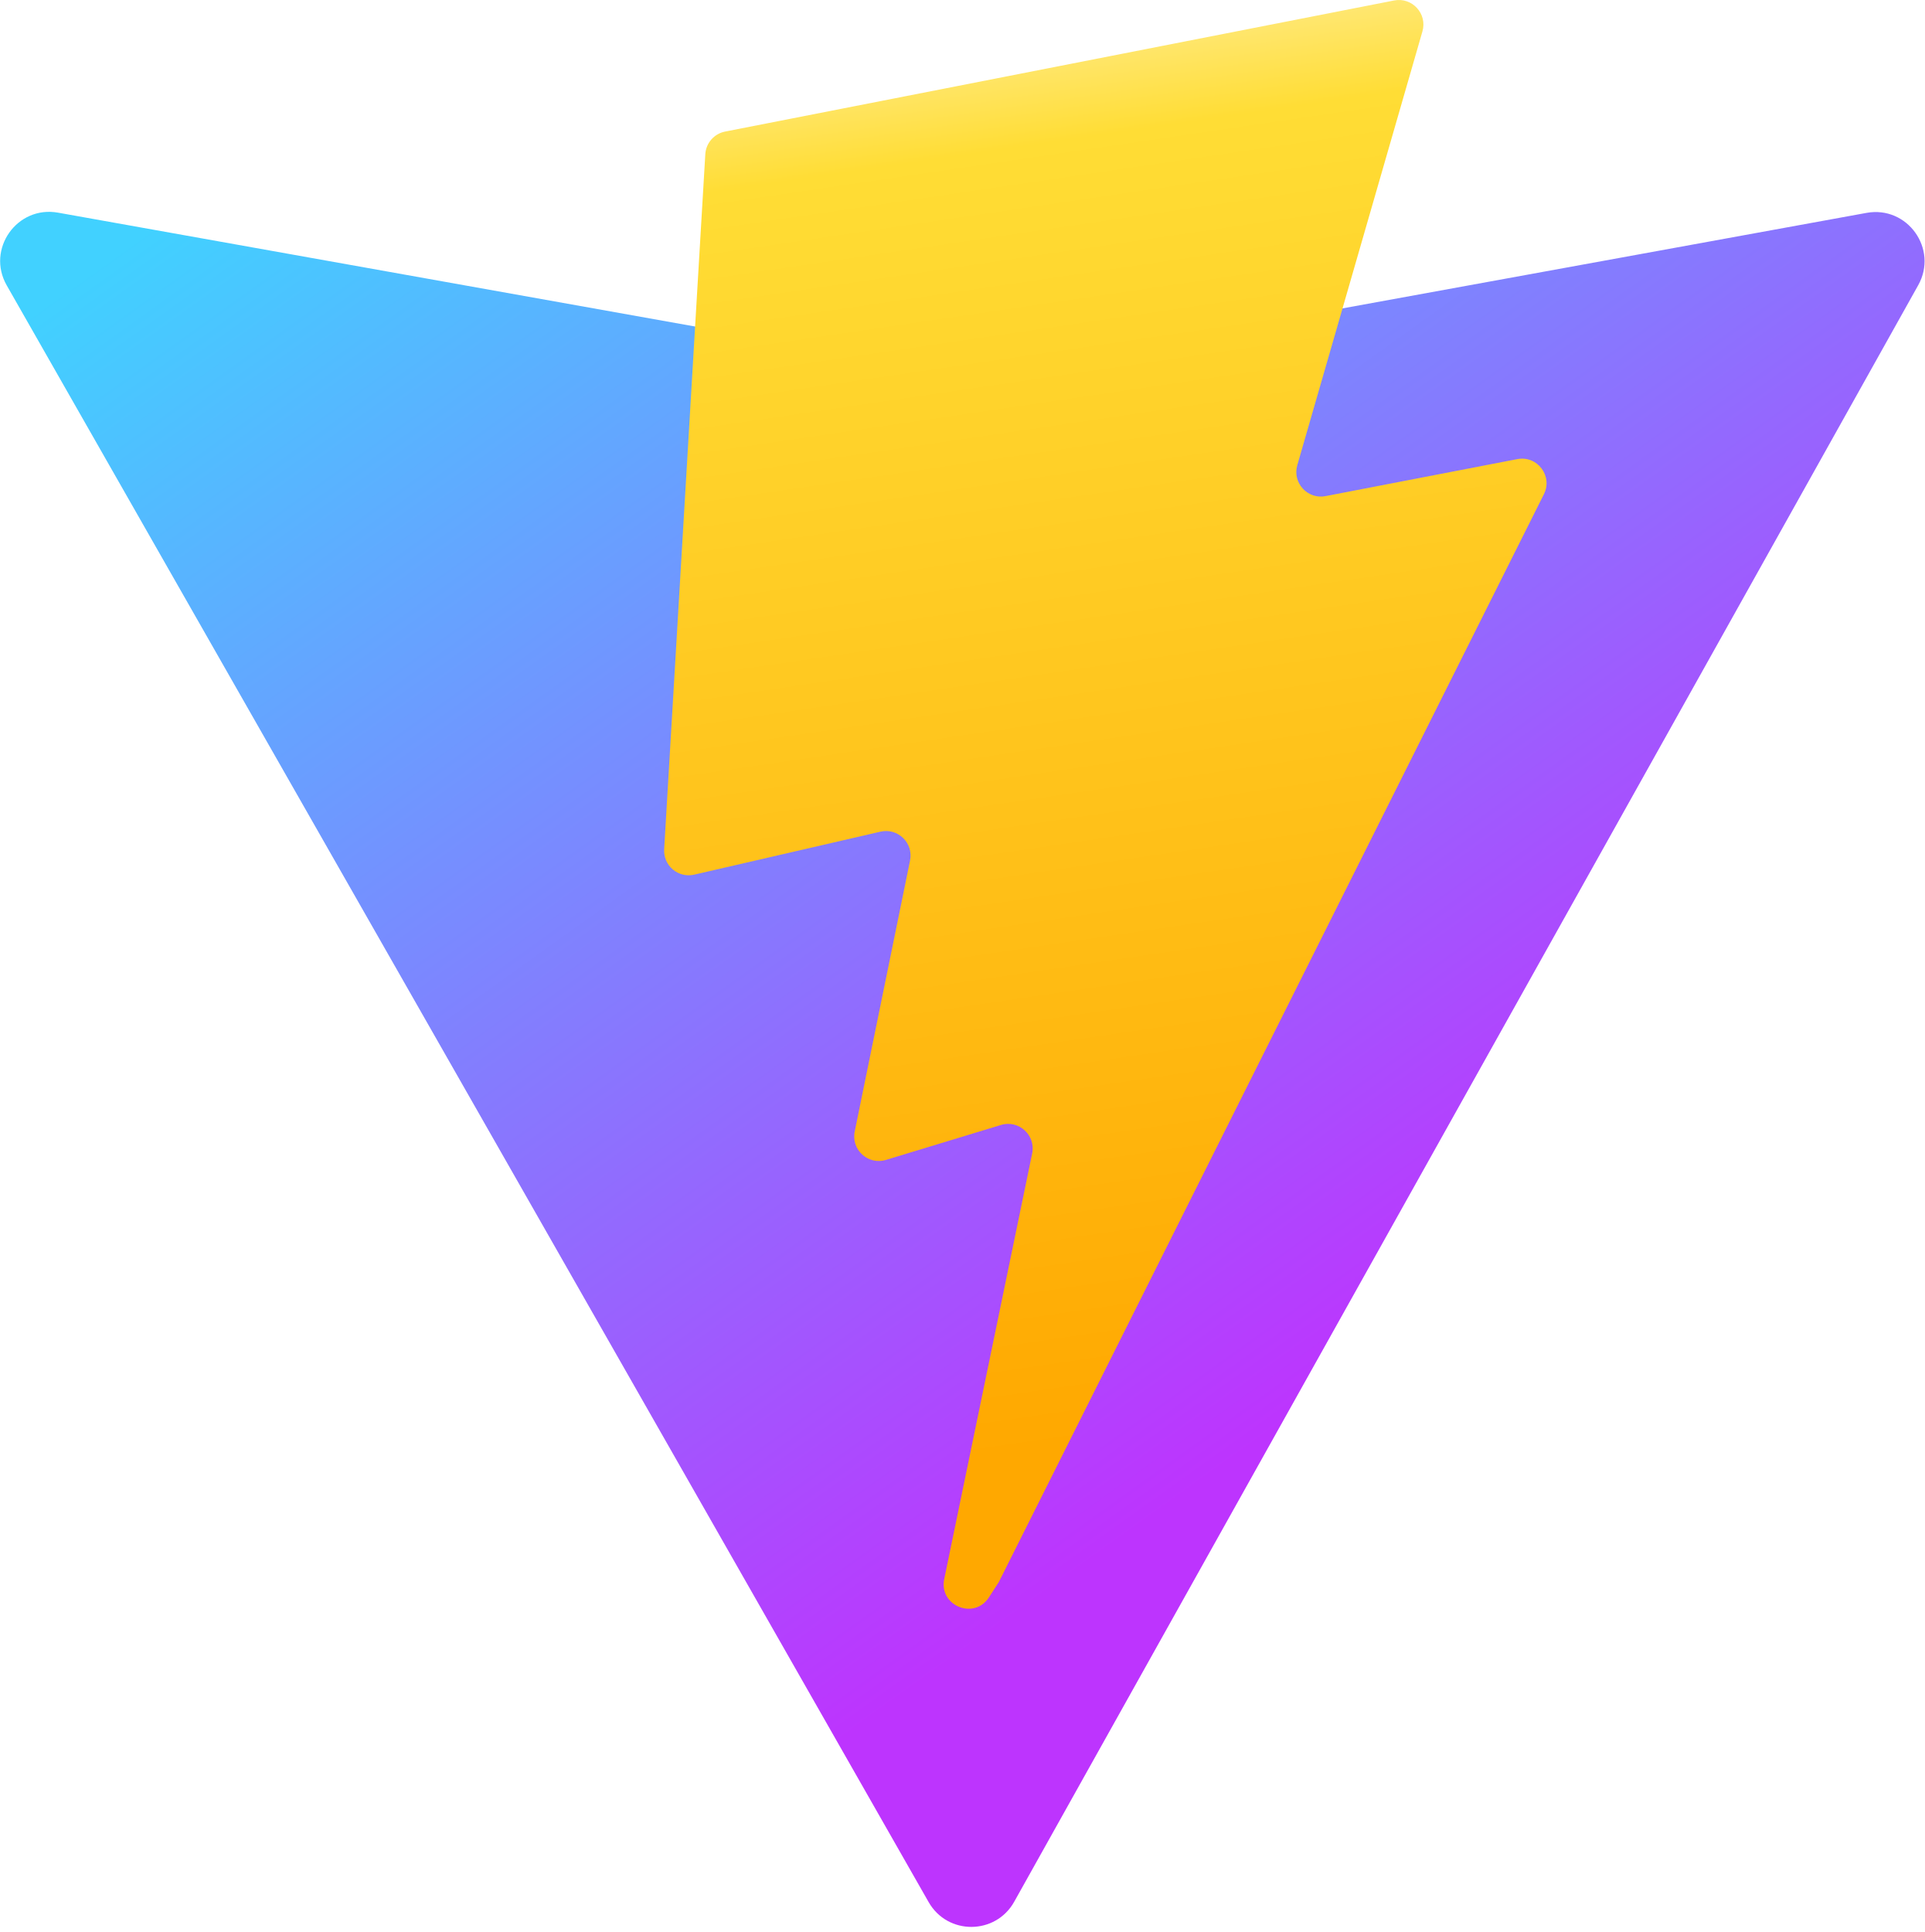
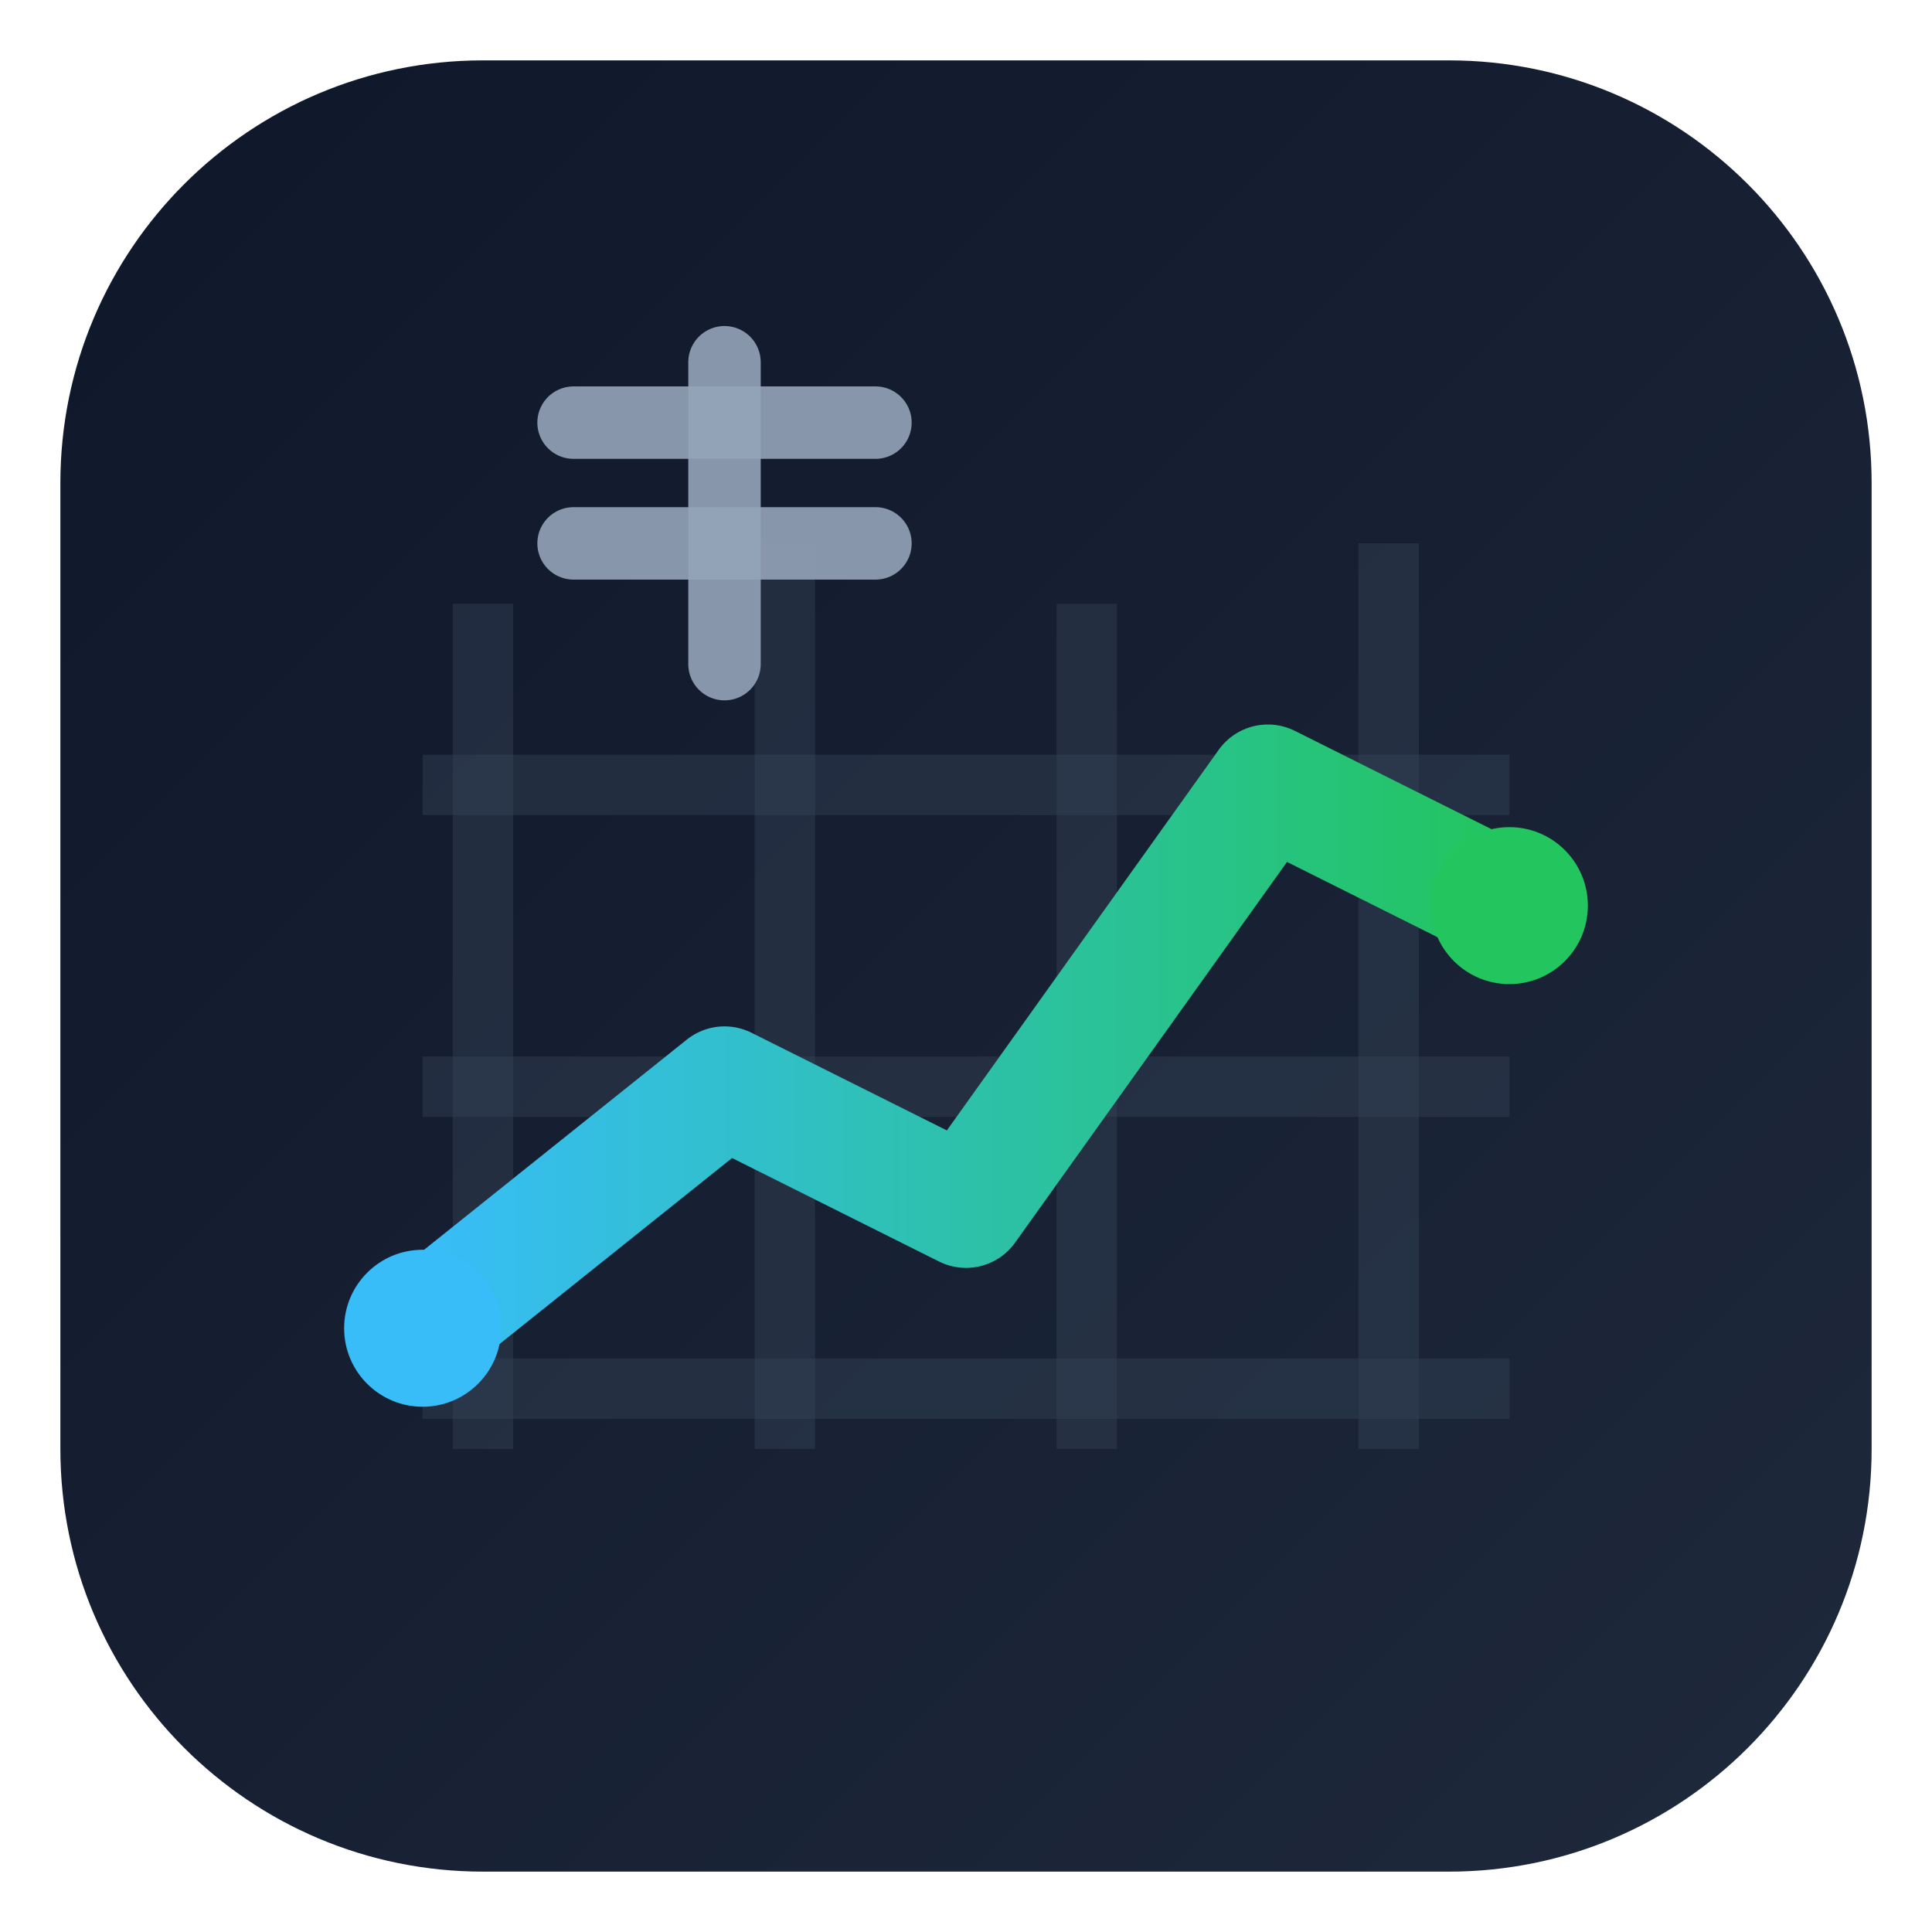
- <svg xmlns="http://www.w3.org/2000/svg" aria-hidden="true" role="img" class="iconify iconify--logos" width="31.88" height="32" preserveAspectRatio="xMidYMid meet" viewBox="0 0 256 257">
+ <svg xmlns="http://www.w3.org/2000/svg" viewBox="0 0 64 64" role="img" aria-label="Finance Dashboard">
  <defs>
-     <linearGradient id="IconifyId1813088fe1fbc01fb466" x1="-.828%" x2="57.636%" y1="7.652%" y2="78.411%">
-       <stop offset="0%" stop-color="#41D1FF" />
-       <stop offset="100%" stop-color="#BD34FE" />
+     <linearGradient id="fd_bg" x1="0" y1="0" x2="1" y2="1">
+       <stop offset="0" stop-color="#0f172a" />
+       <stop offset="1" stop-color="#1e293b" />
    </linearGradient>
-     <linearGradient id="IconifyId1813088fe1fbc01fb467" x1="43.376%" x2="50.316%" y1="2.242%" y2="89.03%">
-       <stop offset="0%" stop-color="#FFEA83" />
-       <stop offset="8.333%" stop-color="#FFDD35" />
-       <stop offset="100%" stop-color="#FFA800" />
+     <linearGradient id="fd_line" x1="0" y1="0" x2="1" y2="0">
+       <stop offset="0" stop-color="#38bdf8" />
+       <stop offset="1" stop-color="#22c55e" />
    </linearGradient>
  </defs>
-   <path fill="url(#IconifyId1813088fe1fbc01fb466)" d="M255.153 37.938L134.897 252.976c-2.483 4.44-8.862 4.466-11.382.048L.875 37.958c-2.746-4.814 1.371-10.646 6.827-9.67l120.385 21.517a6.537 6.537 0 0 0 2.322-.004l117.867-21.483c5.438-.991 9.574 4.796 6.877 9.62Z" />
-   <path fill="url(#IconifyId1813088fe1fbc01fb467)" d="M185.432.063L96.44 17.501a3.268 3.268 0 0 0-2.634 3.014l-5.474 92.456a3.268 3.268 0 0 0 3.997 3.378l24.777-5.718c2.318-.535 4.413 1.507 3.936 3.838l-7.361 36.047c-.495 2.426 1.782 4.5 4.151 3.78l15.304-4.649c2.372-.72 4.652 1.36 4.15 3.788l-11.698 56.621c-.732 3.542 3.979 5.473 5.943 2.437l1.313-2.028l72.516-144.72c1.215-2.423-.88-5.186-3.54-4.672l-25.505 4.922c-2.396.462-4.435-1.77-3.759-4.114l16.646-57.705c.677-2.35-1.37-4.583-3.769-4.113Z" />
+   <rect x="2" y="2" width="60" height="60" rx="14" fill="url(#fd_bg)" />
+   <path d="M16 20v28M26 18v30M36 20v28M46 18v30" stroke="#334155" stroke-width="2" opacity="0.45" />
+   <path d="M14 26h36M14 36h36M14 46h36" stroke="#334155" stroke-width="2" opacity="0.45" />
+   <path d="M14 44 L24 36 L32 40 L42 26 L50 30" fill="none" stroke="url(#fd_line)" stroke-width="4" stroke-linecap="round" stroke-linejoin="round" />
+   <circle cx="14" cy="44" r="2.6" fill="#38bdf8" />
+   <circle cx="50" cy="30" r="2.6" fill="#22c55e" />
+   <path d="M19 14h10M19 18h10" stroke="#94a3b8" stroke-width="2.4" stroke-linecap="round" opacity="0.9" />
+   <path d="M24 12v10" stroke="#94a3b8" stroke-width="2.4" stroke-linecap="round" opacity="0.9" />
</svg>
